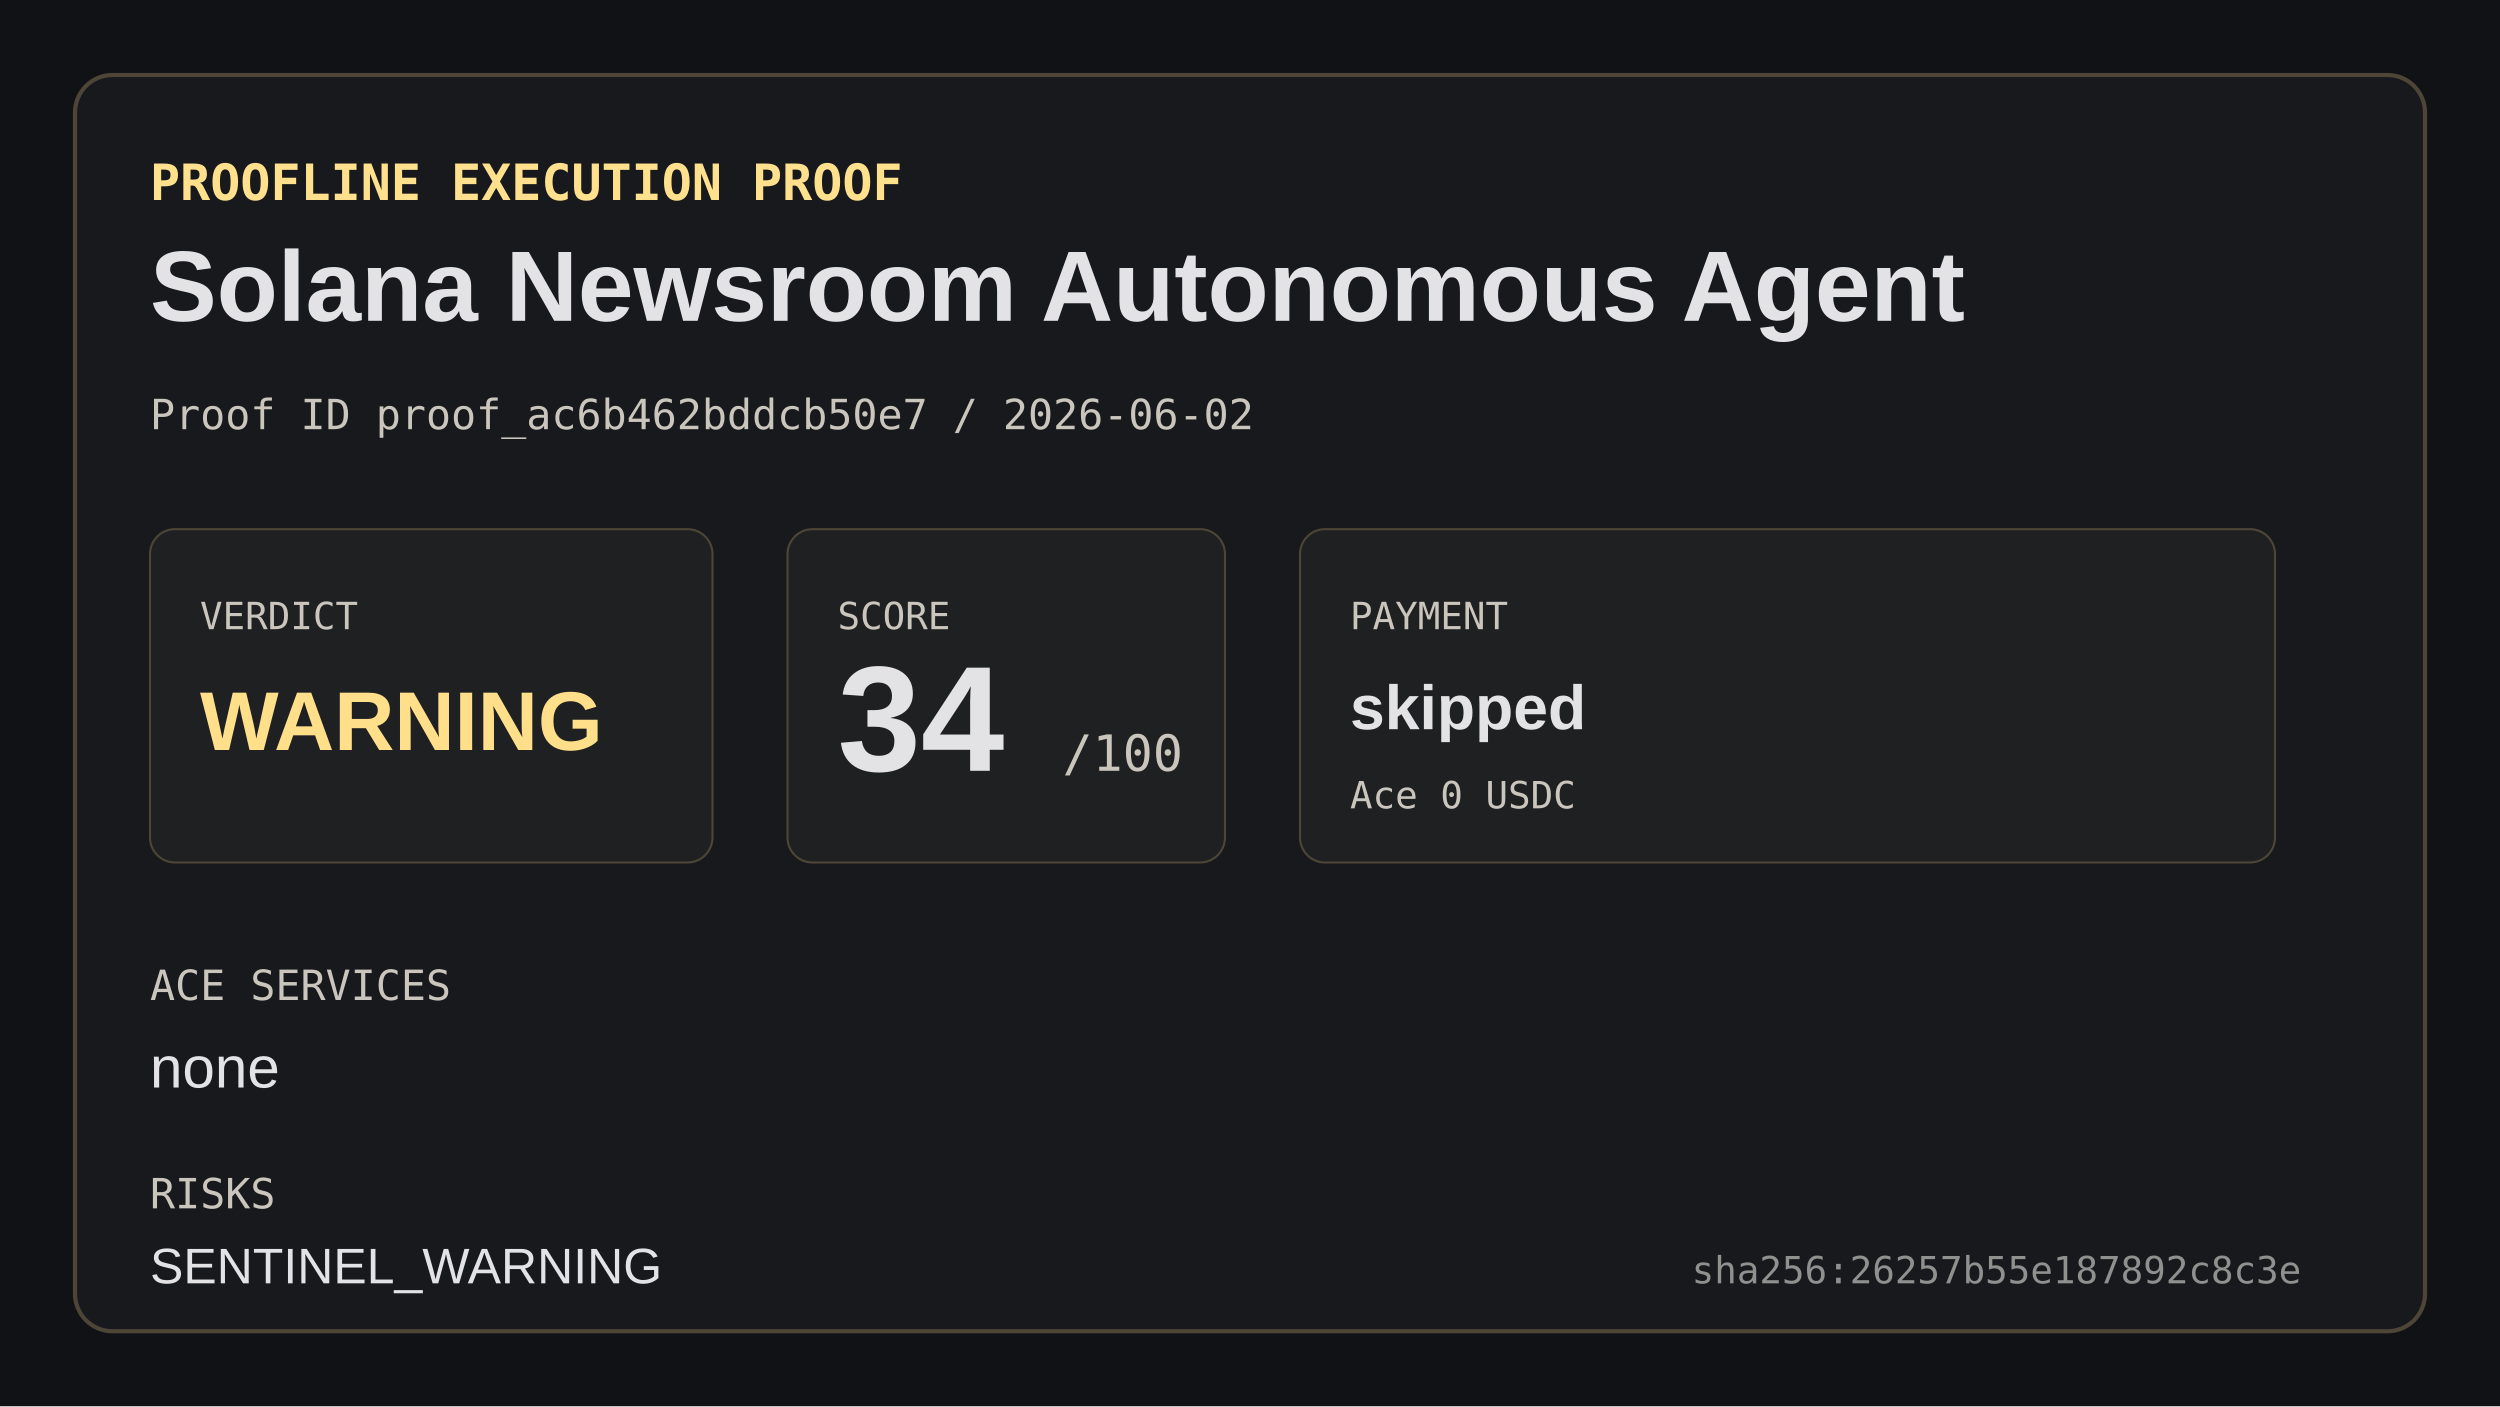
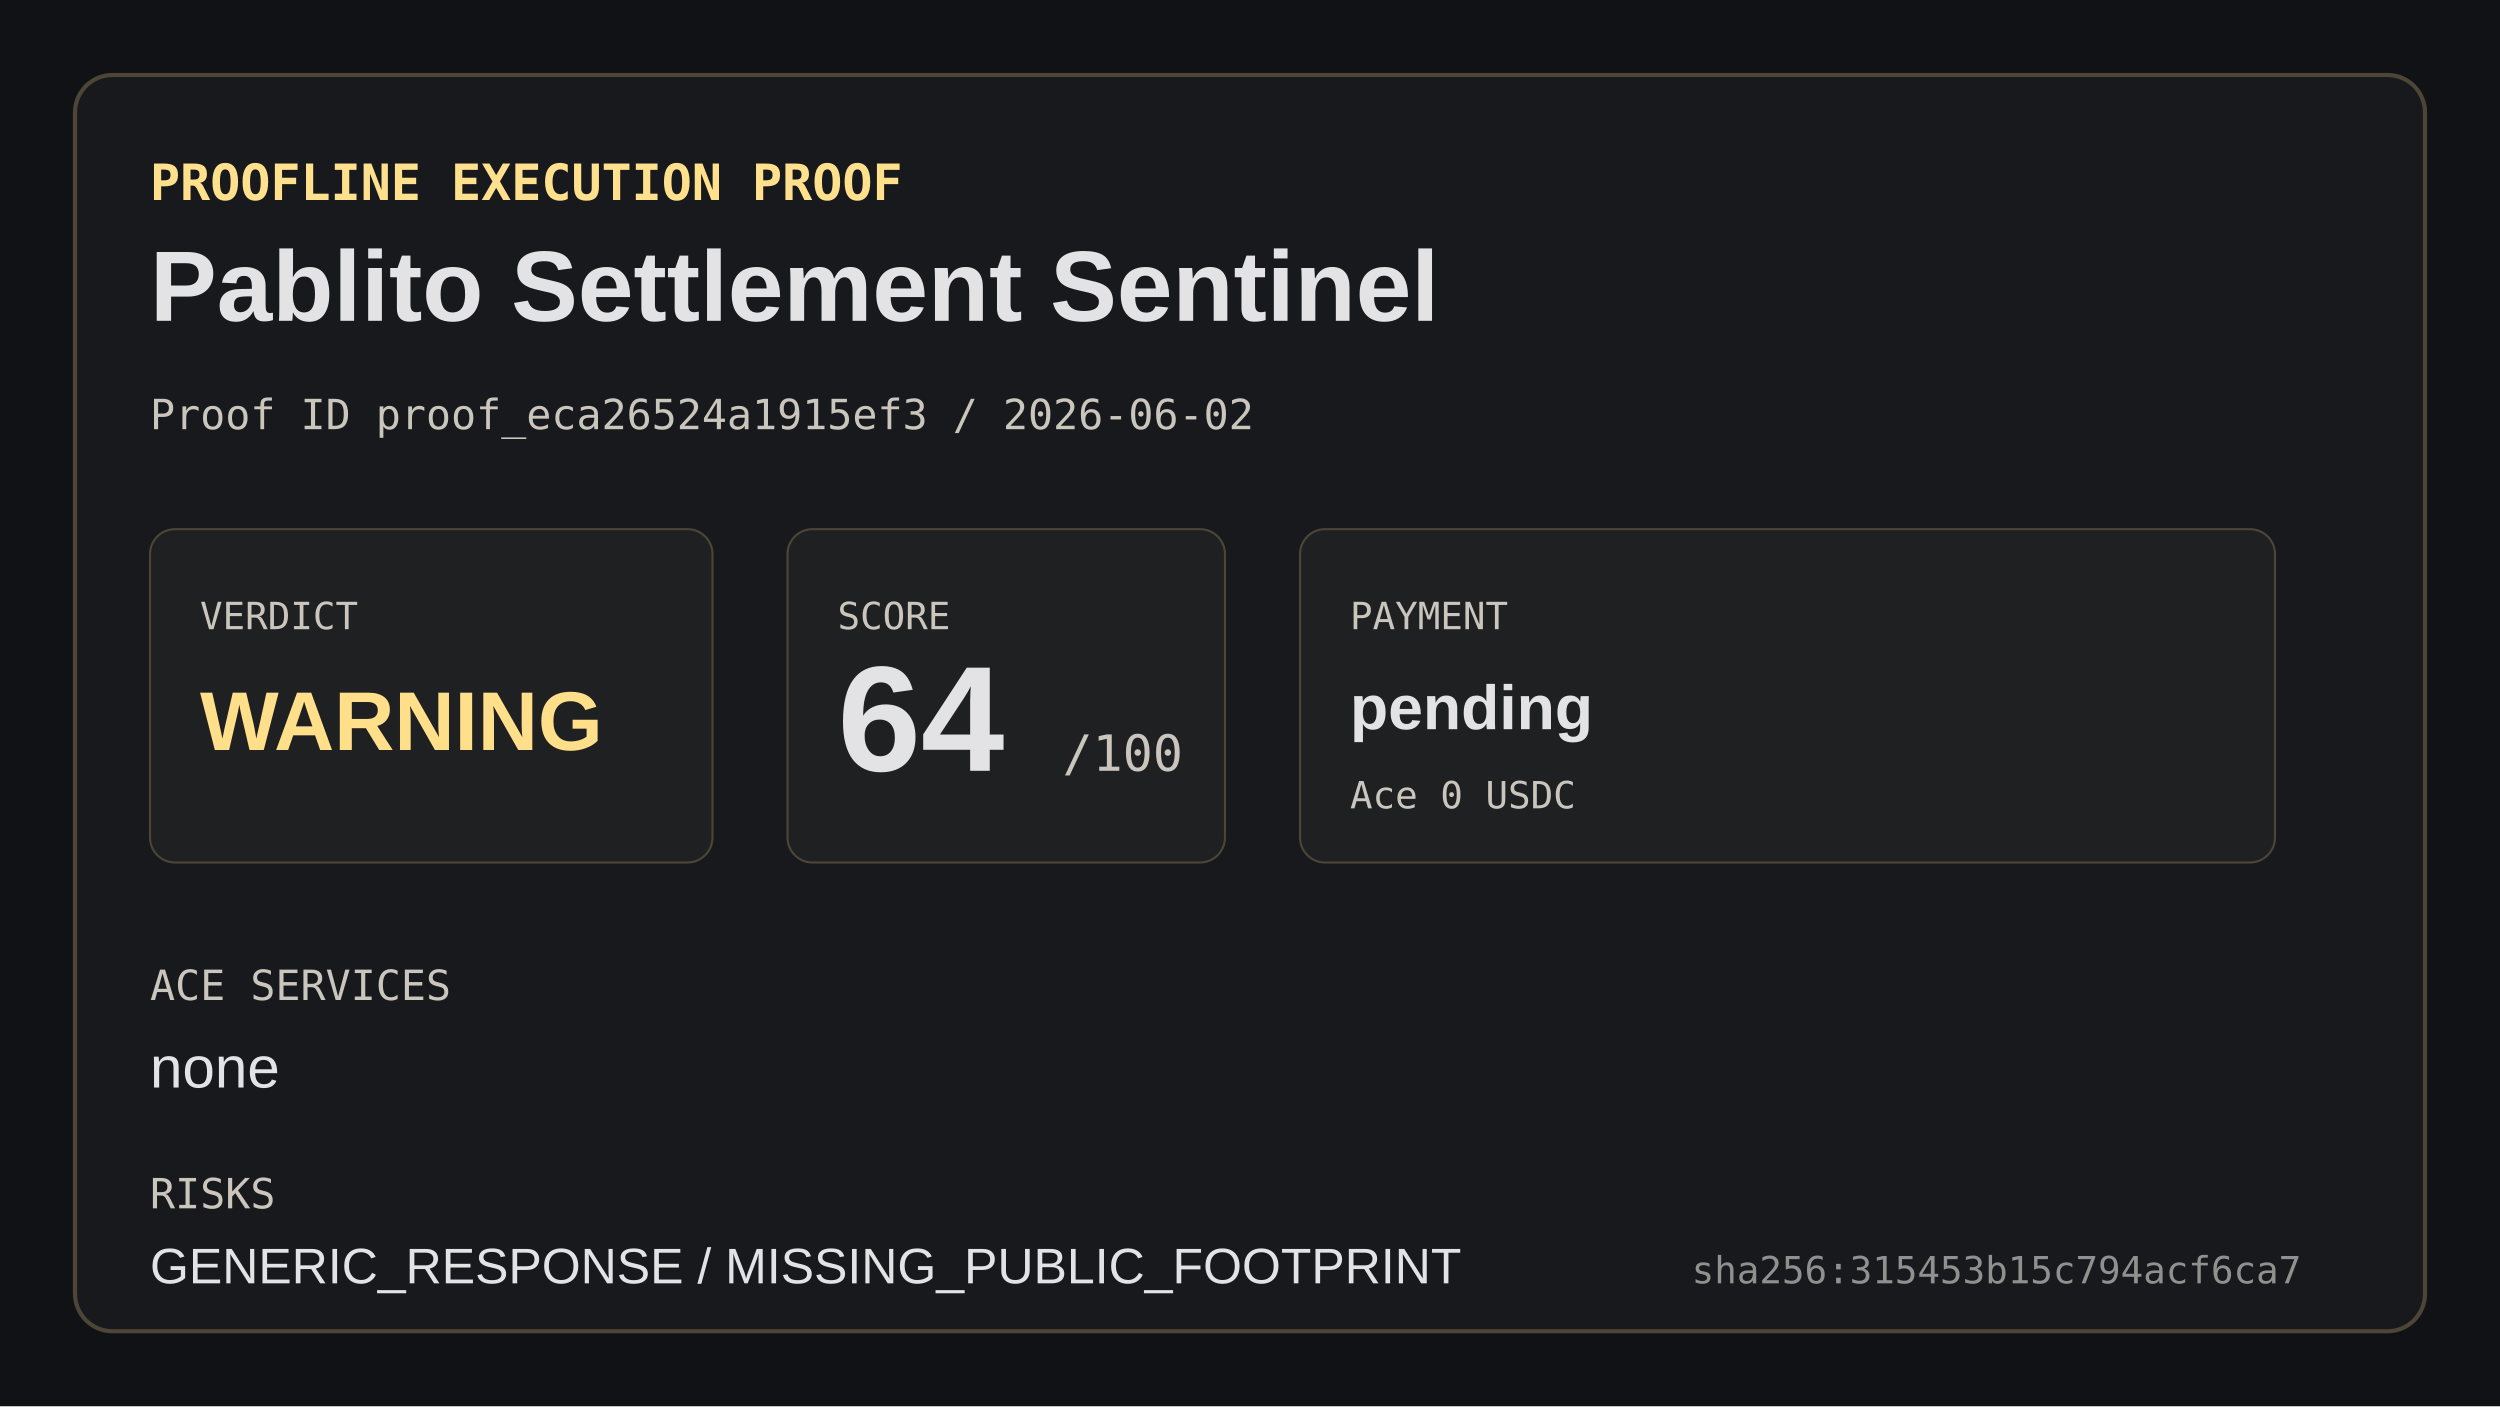
<svg xmlns="http://www.w3.org/2000/svg" width="1200" height="675" viewBox="0 0 1200 675" role="img" aria-label="Proofline execution proof card">
  <rect width="1200" height="675" fill="#101215" />
  <rect x="36" y="36" width="1128" height="603" rx="18" fill="#17191c" stroke="#4d4637" stroke-width="2" />
  <text x="72" y="96" fill="#ffe08d" font-family="monospace" font-size="24" font-weight="700">PROOFLINE EXECUTION PROOF</text>
-   <text x="72" y="154" fill="#e3e2e5" font-family="Arial, sans-serif" font-size="48" font-weight="700">Solana Newsroom Autonomous Agent</text>
-   <text x="72" y="206" fill="#cac6bd" font-family="monospace" font-size="20">Proof ID proof_ac6b462bddcb50e7 / 2026-06-02</text>
+   <text x="72" y="154" fill="#e3e2e5" font-family="Arial, sans-serif" font-size="48" font-weight="700">Pablito Settlement Sentinel</text>
+   <text x="72" y="206" fill="#cac6bd" font-family="monospace" font-size="20">Proof ID proof_eca26524a1915ef3 / 2026-06-02</text>
  <rect x="72" y="254" width="270" height="160" rx="12" fill="#1f2022" stroke="#4d4637" />
  <text x="96" y="302" fill="#cac6bd" font-family="monospace" font-size="18">VERDICT</text>
  <text x="96" y="360" fill="#ffdf8a" font-family="Arial, sans-serif" font-size="40" font-weight="700">WARNING</text>
  <rect x="378" y="254" width="210" height="160" rx="12" fill="#1f2022" stroke="#4d4637" />
  <text x="402" y="302" fill="#cac6bd" font-family="monospace" font-size="18">SCORE</text>
-   <text x="402" y="370" fill="#e3e2e5" font-family="Arial, sans-serif" font-size="72" font-weight="700">34</text>
+   <text x="402" y="370" fill="#e3e2e5" font-family="Arial, sans-serif" font-size="72" font-weight="700">64</text>
  <text x="510" y="370" fill="#cac6bd" font-family="monospace" font-size="24">/100</text>
  <rect x="624" y="254" width="468" height="160" rx="12" fill="#1f2022" stroke="#4d4637" />
  <text x="648" y="302" fill="#cac6bd" font-family="monospace" font-size="18">PAYMENT</text>
-   <text x="648" y="350" fill="#e3e2e5" font-family="Arial, sans-serif" font-size="30" font-weight="700">skipped</text>
+   <text x="648" y="350" fill="#e3e2e5" font-family="Arial, sans-serif" font-size="30" font-weight="700">pending</text>
  <text x="648" y="388" fill="#cac6bd" font-family="monospace" font-size="18">Ace 0 USDC</text>
  <text x="72" y="480" fill="#cac6bd" font-family="monospace" font-size="20">ACE SERVICES</text>
  <text x="72" y="522" fill="#e3e2e5" font-family="Arial, sans-serif" font-size="28">none</text>
  <text x="72" y="580" fill="#cac6bd" font-family="monospace" font-size="20">RISKS</text>
-   <text x="72" y="616" fill="#e3e2e5" font-family="Arial, sans-serif" font-size="24">SENTINEL_WARNING</text>
-   <text x="812" y="616" fill="#8f918f" font-family="monospace" font-size="18">sha256:26257b55e187892c8c3e</text>
+   <text x="72" y="616" fill="#e3e2e5" font-family="Arial, sans-serif" font-size="24">GENERIC_RESPONSE / MISSING_PUBLIC_FOOTPRINT</text>
+   <text x="812" y="616" fill="#8f918f" font-family="monospace" font-size="18">sha256:315453b15c794acf6ca7</text>
</svg>
